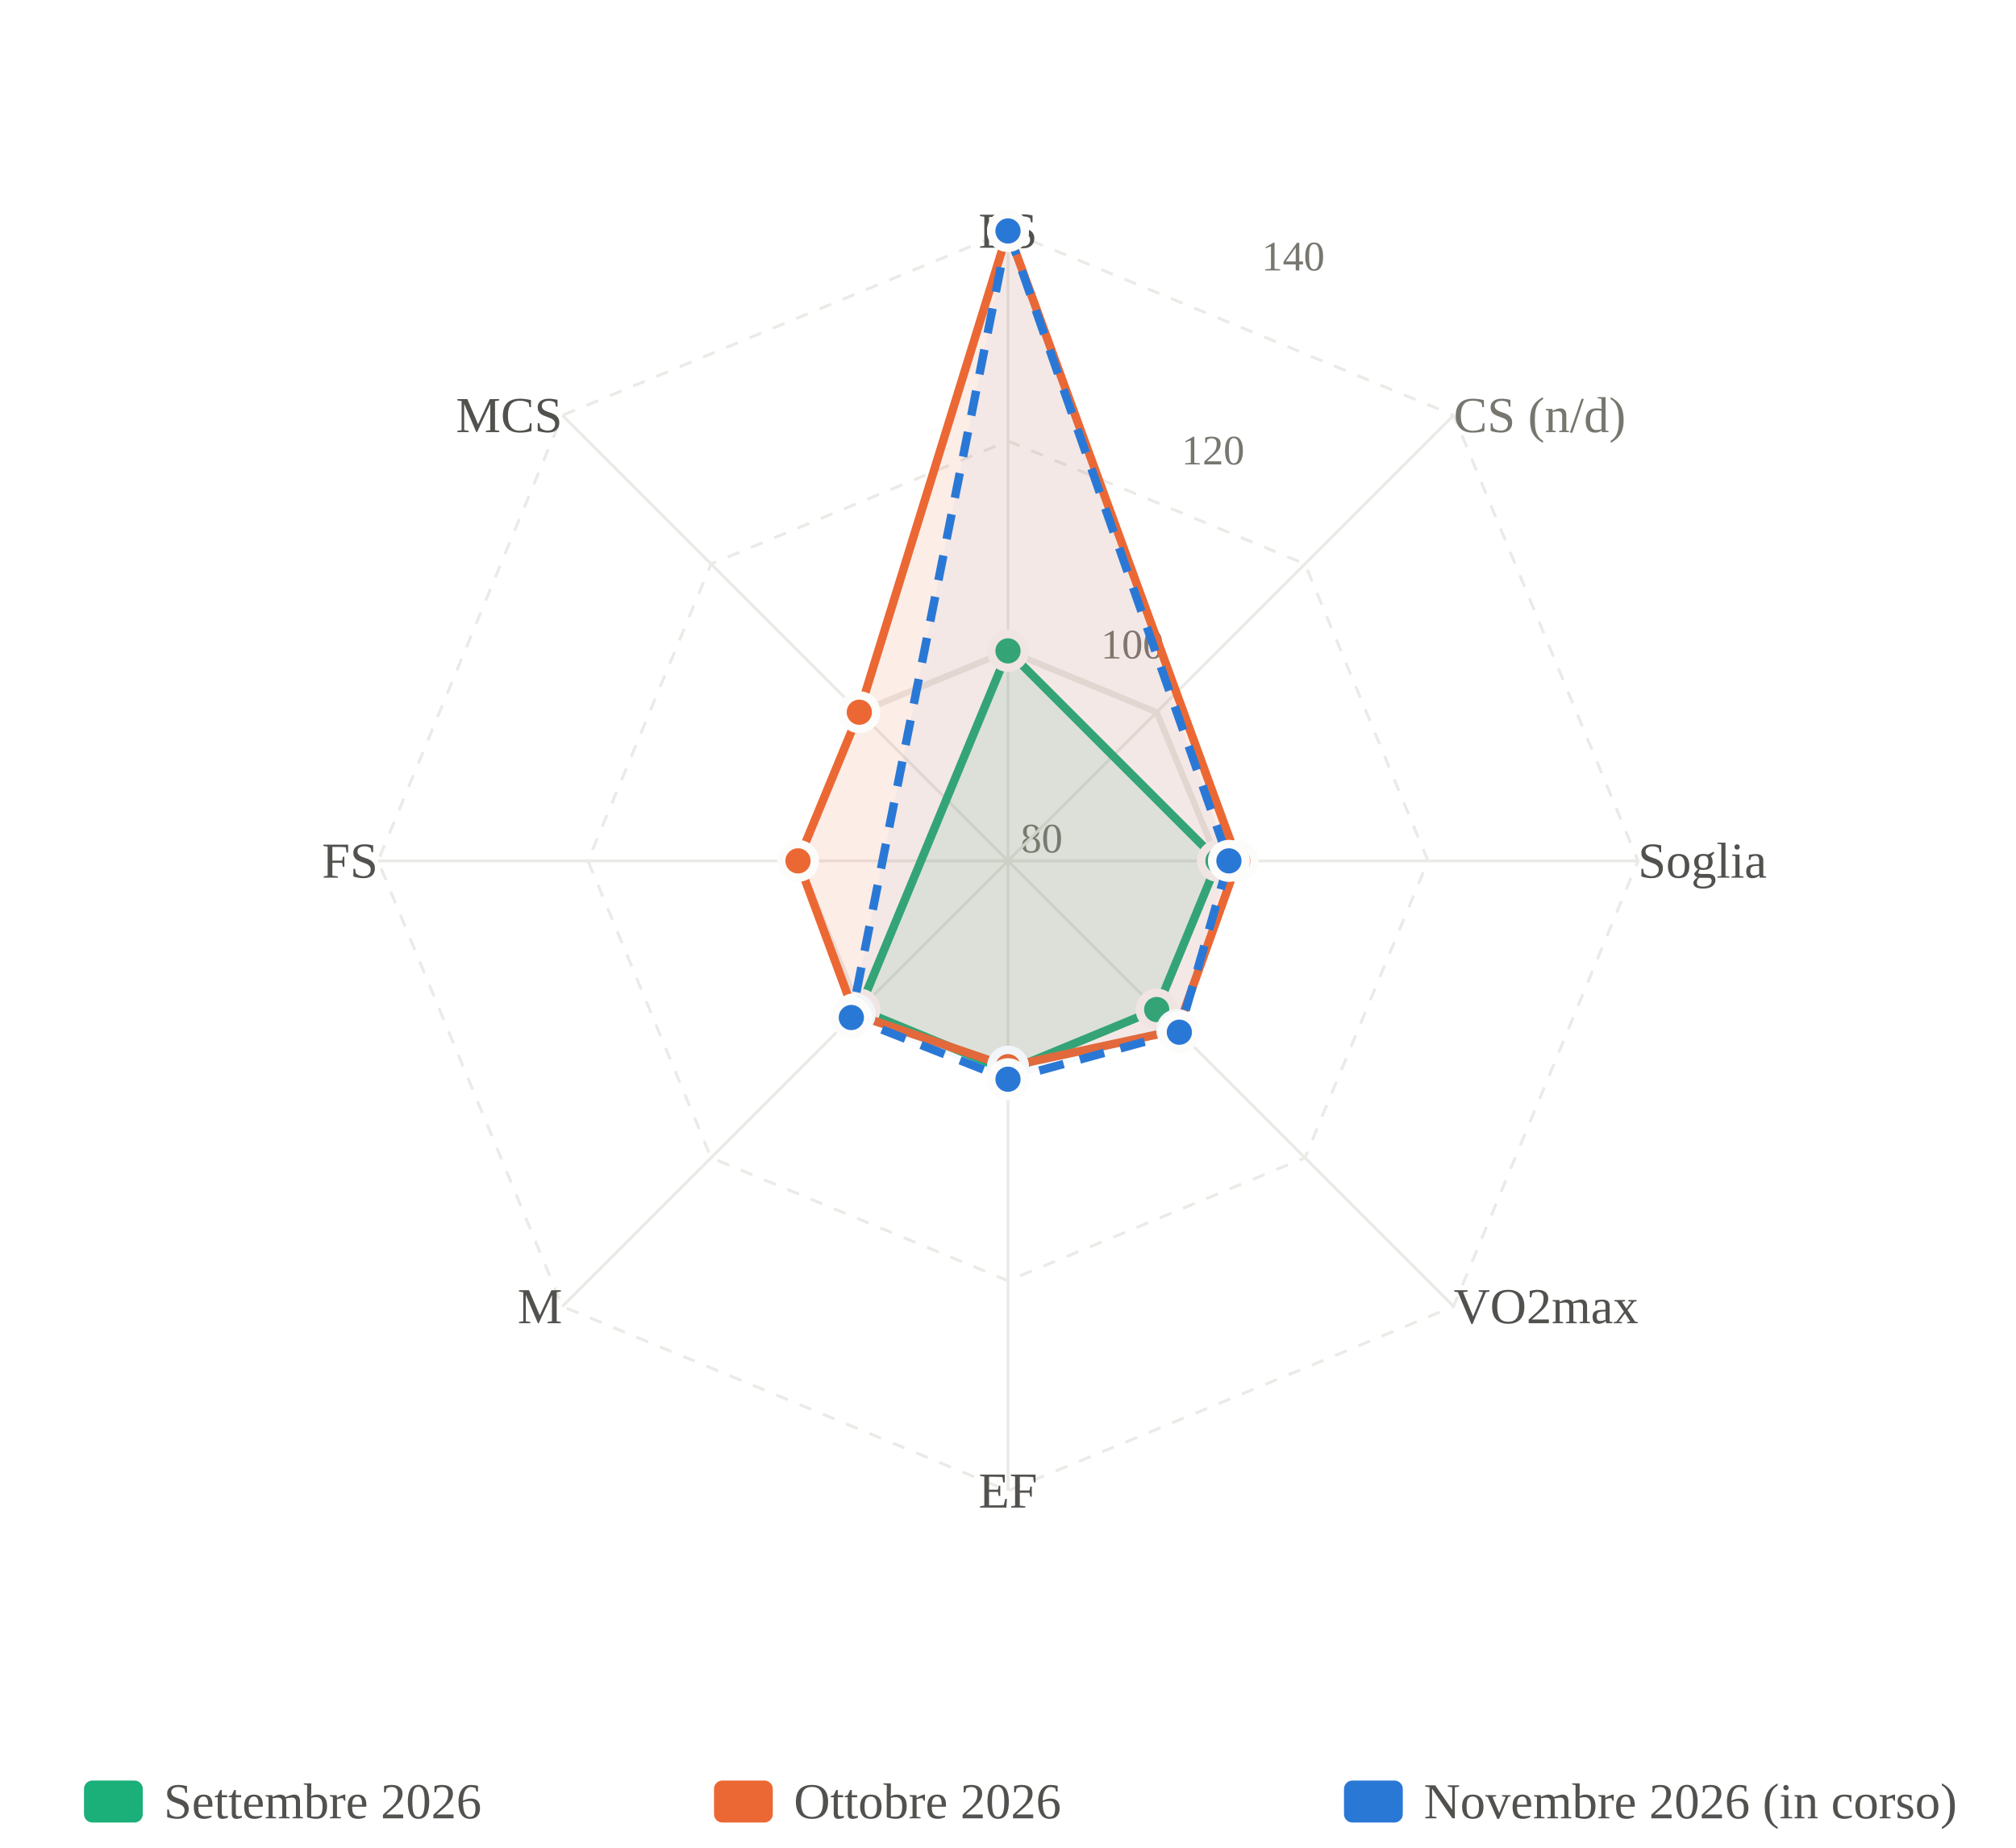
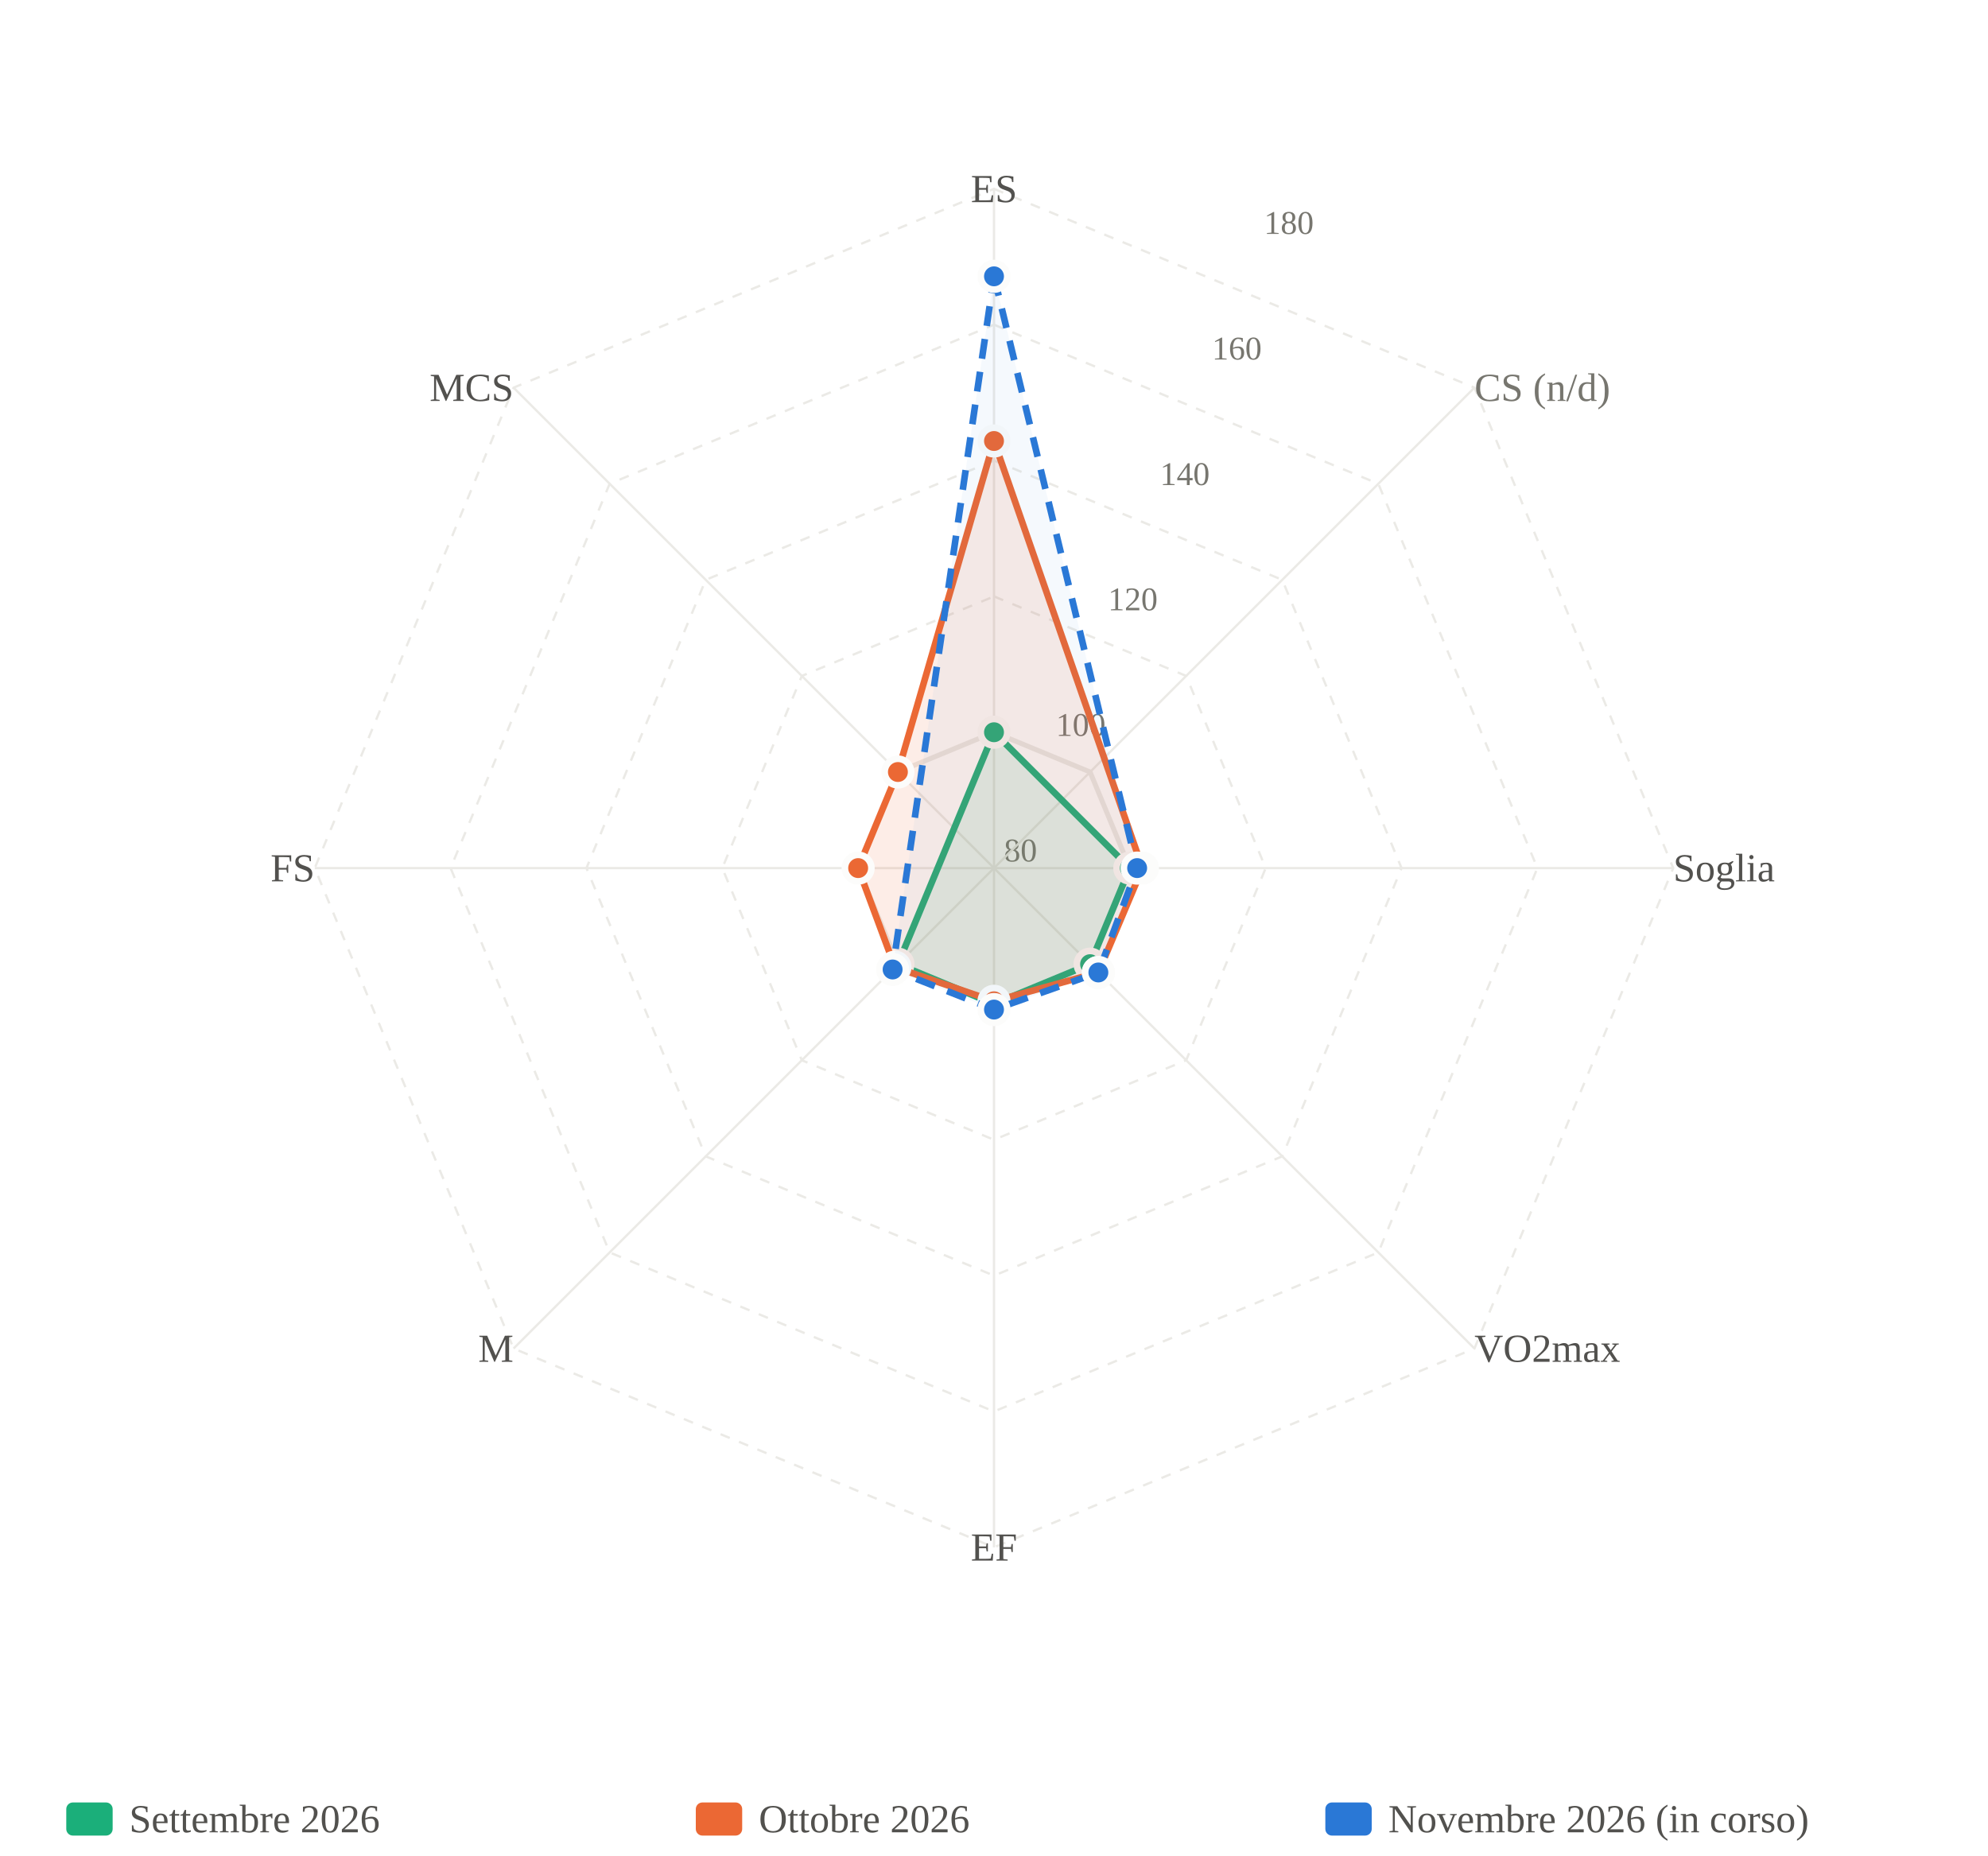
- <svg xmlns="http://www.w3.org/2000/svg" viewBox="0 0 480 440" style="max-width:520px;width:100%;height:auto" role="img" aria-label="Profilo del runner, indice 100 = primo mese">
-   <polygon points="240.0,205.0 240.0,205.0 240.0,205.0 240.0,205.0 240.0,205.0 240.0,205.0 240.0,205.0 240.0,205.0" fill="none" style="stroke:var(--grid, #ebeae6)" stroke-width="0.7" stroke-dasharray="3,3" />
-   <text x="243.0" y="203.0" style="fill:var(--text-muted, #77766f)" font-size="10">80</text>
-   <polygon points="240.0,155.0 275.4,169.6 290.0,205.0 275.4,240.4 240.0,255.0 204.6,240.4 190.0,205.0 204.6,169.6" fill="none" style="stroke:var(--grid, #ebeae6)" stroke-width="1.5" />
-   <text x="262.1" y="156.8" style="fill:var(--text-muted, #77766f)" font-size="10">100</text>
-   <polygon points="240.0,105.0 310.7,134.3 340.0,205.0 310.7,275.7 240.0,305.0 169.3,275.7 140.0,205.0 169.3,134.3" fill="none" style="stroke:var(--grid, #ebeae6)" stroke-width="0.7" stroke-dasharray="3,3" />
-   <text x="281.3" y="110.6" style="fill:var(--text-muted, #77766f)" font-size="10">120</text>
-   <polygon points="240.0,55.0 346.1,98.9 390.0,205.0 346.1,311.1 240.0,355.0 133.9,311.1 90.0,205.0 133.9,98.9" fill="none" style="stroke:var(--grid, #ebeae6)" stroke-width="0.7" stroke-dasharray="3,3" />
-   <text x="300.4" y="64.4" style="fill:var(--text-muted, #77766f)" font-size="10">140</text>
-   <line x1="240" y1="205" x2="240.0" y2="55.0" style="stroke:var(--grid, #ebeae6)" stroke-width="0.7" />
-   <text x="240.0" y="59.0" text-anchor="middle" style="fill:var(--text-secondary, #52514e)" font-size="12">ES</text>
-   <line x1="240" y1="205" x2="346.1" y2="98.9" style="stroke:var(--grid, #ebeae6)" stroke-width="0.7" />
-   <text x="346.1" y="102.9" text-anchor="start" style="fill:var(--text-muted, #77766f)" font-size="12">CS (n/d)</text>
-   <line x1="240" y1="205" x2="390.0" y2="205.0" style="stroke:var(--grid, #ebeae6)" stroke-width="0.7" />
-   <text x="390.0" y="209.0" text-anchor="start" style="fill:var(--text-secondary, #52514e)" font-size="12">Soglia</text>
-   <line x1="240" y1="205" x2="346.1" y2="311.1" style="stroke:var(--grid, #ebeae6)" stroke-width="0.7" />
-   <text x="346.1" y="315.1" text-anchor="start" style="fill:var(--text-secondary, #52514e)" font-size="12">VO2max</text>
-   <line x1="240" y1="205" x2="240.0" y2="355.0" style="stroke:var(--grid, #ebeae6)" stroke-width="0.7" />
-   <text x="240.0" y="359.0" text-anchor="middle" style="fill:var(--text-secondary, #52514e)" font-size="12">EF</text>
-   <line x1="240" y1="205" x2="133.9" y2="311.1" style="stroke:var(--grid, #ebeae6)" stroke-width="0.7" />
-   <text x="133.9" y="315.1" text-anchor="end" style="fill:var(--text-secondary, #52514e)" font-size="12">M</text>
-   <line x1="240" y1="205" x2="90.0" y2="205.0" style="stroke:var(--grid, #ebeae6)" stroke-width="0.7" />
-   <text x="90.0" y="209.0" text-anchor="end" style="fill:var(--text-secondary, #52514e)" font-size="12">FS</text>
-   <line x1="240" y1="205" x2="133.9" y2="98.9" style="stroke:var(--grid, #ebeae6)" stroke-width="0.7" />
-   <text x="133.9" y="102.9" text-anchor="end" style="fill:var(--text-secondary, #52514e)" font-size="12">MCS</text>
-   <polygon points="240.0,155.0 290.0,205.0 275.4,240.4 240.0,255.0 204.6,240.4" style="fill:var(--s3, #1baf7a);stroke:var(--s3, #1baf7a)" fill-opacity="0.12" stroke-width="2" />
-   <circle cx="240.0" cy="155.0" r="4" style="fill:var(--s3, #1baf7a);stroke:var(--surface-1, #fcfcfb)" stroke-width="2" />
-   <circle cx="290.0" cy="205.0" r="4" style="fill:var(--s3, #1baf7a);stroke:var(--surface-1, #fcfcfb)" stroke-width="2" />
-   <circle cx="275.4" cy="240.4" r="4" style="fill:var(--s3, #1baf7a);stroke:var(--surface-1, #fcfcfb)" stroke-width="2" />
-   <circle cx="240.0" cy="255.0" r="4" style="fill:var(--s3, #1baf7a);stroke:var(--surface-1, #fcfcfb)" stroke-width="2" />
-   <circle cx="204.6" cy="240.4" r="4" style="fill:var(--s3, #1baf7a);stroke:var(--surface-1, #fcfcfb)" stroke-width="2" />
-   <polygon points="240.0,55.0 294.7,205.0 280.3,245.3 240.0,254.0 203.5,241.5 190.0,205.0 204.6,169.6" style="fill:var(--s2, #eb6834);stroke:var(--s2, #eb6834)" fill-opacity="0.12" stroke-width="2" />
-   <circle cx="240.0" cy="55.0" r="4" style="fill:var(--s2, #eb6834);stroke:var(--surface-1, #fcfcfb)" stroke-width="2" />
-   <circle cx="294.7" cy="205.0" r="4" style="fill:var(--s2, #eb6834);stroke:var(--surface-1, #fcfcfb)" stroke-width="2" />
-   <circle cx="280.3" cy="245.3" r="4" style="fill:var(--s2, #eb6834);stroke:var(--surface-1, #fcfcfb)" stroke-width="2" />
-   <circle cx="240.0" cy="254.0" r="4" style="fill:var(--s2, #eb6834);stroke:var(--surface-1, #fcfcfb)" stroke-width="2" />
-   <circle cx="203.5" cy="241.5" r="4" style="fill:var(--s2, #eb6834);stroke:var(--surface-1, #fcfcfb)" stroke-width="2" />
-   <circle cx="190.0" cy="205.0" r="4" style="fill:var(--s2, #eb6834);stroke:var(--surface-1, #fcfcfb)" stroke-width="2" />
-   <circle cx="204.6" cy="169.6" r="4" style="fill:var(--s2, #eb6834);stroke:var(--surface-1, #fcfcfb)" stroke-width="2" />
-   <polygon points="240.0,55.0 292.6,205.0 280.8,245.8 240.0,257.0 202.7,242.3" style="fill:var(--s1, #2a78d6);stroke:var(--s1, #2a78d6)" fill-opacity="0.05" stroke-width="2" stroke-dasharray="6,4" />
-   <circle cx="240.0" cy="55.0" r="4" style="fill:var(--s1, #2a78d6);stroke:var(--surface-1, #fcfcfb)" stroke-width="2" />
-   <circle cx="292.6" cy="205.0" r="4" style="fill:var(--s1, #2a78d6);stroke:var(--surface-1, #fcfcfb)" stroke-width="2" />
-   <circle cx="280.8" cy="245.8" r="4" style="fill:var(--s1, #2a78d6);stroke:var(--surface-1, #fcfcfb)" stroke-width="2" />
-   <circle cx="240.0" cy="257.0" r="4" style="fill:var(--s1, #2a78d6);stroke:var(--surface-1, #fcfcfb)" stroke-width="2" />
-   <circle cx="202.7" cy="242.3" r="4" style="fill:var(--s1, #2a78d6);stroke:var(--surface-1, #fcfcfb)" stroke-width="2" />
-   <rect x="20" y="424" width="14" height="10" style="fill:var(--s3, #1baf7a)" rx="2" />
-   <text x="39" y="433" style="fill:var(--text-secondary, #52514e)" font-size="12">Settembre 2026</text>
-   <rect x="170" y="424" width="14" height="10" style="fill:var(--s2, #eb6834)" rx="2" />
-   <text x="189" y="433" style="fill:var(--text-secondary, #52514e)" font-size="12">Ottobre 2026</text>
-   <rect x="320" y="424" width="14" height="10" style="fill:var(--s1, #2a78d6)" rx="2" />
-   <text x="339" y="433" style="fill:var(--text-secondary, #52514e)" font-size="12">Novembre 2026 (in corso)</text>
+ <svg xmlns="http://www.w3.org/2000/svg" viewBox="0 0 600 560" style="max-width:760px;width:100%;height:auto" role="img" aria-label="Profilo del runner, indice 100 = primo mese">
+   <polygon points="300.0,262.0 300.0,262.0 300.0,262.0 300.0,262.0 300.0,262.0 300.0,262.0 300.0,262.0 300.0,262.0" fill="none" style="stroke:var(--grid, #ebeae6)" stroke-width="0.7" stroke-dasharray="3,3" />
+   <text x="303.0" y="260.0" style="fill:var(--text-muted, #77766f)" font-size="10">80</text>
+   <polygon points="300.0,221.0 329.0,233.0 341.0,262.0 329.0,291.0 300.0,303.0 271.0,291.0 259.0,262.0 271.0,233.0" fill="none" style="stroke:var(--grid, #ebeae6)" stroke-width="1.5" />
+   <text x="318.7" y="222.1" style="fill:var(--text-muted, #77766f)" font-size="10">100</text>
+   <polygon points="300.0,180.0 358.0,204.0 382.0,262.0 358.0,320.0 300.0,344.0 242.0,320.0 218.0,262.0 242.0,204.0" fill="none" style="stroke:var(--grid, #ebeae6)" stroke-width="0.7" stroke-dasharray="3,3" />
+   <text x="334.4" y="184.2" style="fill:var(--text-muted, #77766f)" font-size="10">120</text>
+   <polygon points="300.0,139.0 387.0,175.0 423.0,262.0 387.0,349.0 300.0,385.0 213.0,349.0 177.0,262.0 213.0,175.0" fill="none" style="stroke:var(--grid, #ebeae6)" stroke-width="0.7" stroke-dasharray="3,3" />
+   <text x="350.1" y="146.4" style="fill:var(--text-muted, #77766f)" font-size="10">140</text>
+   <polygon points="300.0,98.0 416.0,146.0 464.0,262.0 416.0,378.0 300.0,426.0 184.0,378.0 136.0,262.0 184.0,146.0" fill="none" style="stroke:var(--grid, #ebeae6)" stroke-width="0.7" stroke-dasharray="3,3" />
+   <text x="365.8" y="108.5" style="fill:var(--text-muted, #77766f)" font-size="10">160</text>
+   <polygon points="300.0,57.0 445.0,117.0 505.0,262.0 445.0,407.0 300.0,467.0 155.0,407.0 95.0,262.0 155.0,117.0" fill="none" style="stroke:var(--grid, #ebeae6)" stroke-width="0.7" stroke-dasharray="3,3" />
+   <text x="381.5" y="70.6" style="fill:var(--text-muted, #77766f)" font-size="10">180</text>
+   <line x1="300" y1="262" x2="300.0" y2="57.0" style="stroke:var(--grid, #ebeae6)" stroke-width="0.7" />
+   <text x="300.0" y="61.0" text-anchor="middle" style="fill:var(--text-secondary, #52514e)" font-size="12">ES</text>
+   <line x1="300" y1="262" x2="445.0" y2="117.0" style="stroke:var(--grid, #ebeae6)" stroke-width="0.7" />
+   <text x="445.0" y="121.0" text-anchor="start" style="fill:var(--text-muted, #77766f)" font-size="12">CS (n/d)</text>
+   <line x1="300" y1="262" x2="505.0" y2="262.0" style="stroke:var(--grid, #ebeae6)" stroke-width="0.7" />
+   <text x="505.0" y="266.0" text-anchor="start" style="fill:var(--text-secondary, #52514e)" font-size="12">Soglia</text>
+   <line x1="300" y1="262" x2="445.0" y2="407.0" style="stroke:var(--grid, #ebeae6)" stroke-width="0.7" />
+   <text x="445.0" y="411.0" text-anchor="start" style="fill:var(--text-secondary, #52514e)" font-size="12">VO2max</text>
+   <line x1="300" y1="262" x2="300.0" y2="467.0" style="stroke:var(--grid, #ebeae6)" stroke-width="0.7" />
+   <text x="300.0" y="471.0" text-anchor="middle" style="fill:var(--text-secondary, #52514e)" font-size="12">EF</text>
+   <line x1="300" y1="262" x2="155.0" y2="407.0" style="stroke:var(--grid, #ebeae6)" stroke-width="0.7" />
+   <text x="155.0" y="411.0" text-anchor="end" style="fill:var(--text-secondary, #52514e)" font-size="12">M</text>
+   <line x1="300" y1="262" x2="95.0" y2="262.0" style="stroke:var(--grid, #ebeae6)" stroke-width="0.7" />
+   <text x="95.0" y="266.0" text-anchor="end" style="fill:var(--text-secondary, #52514e)" font-size="12">FS</text>
+   <line x1="300" y1="262" x2="155.0" y2="117.0" style="stroke:var(--grid, #ebeae6)" stroke-width="0.7" />
+   <text x="155.0" y="121.0" text-anchor="end" style="fill:var(--text-secondary, #52514e)" font-size="12">MCS</text>
+   <polygon points="300.0,221.0 341.0,262.0 329.0,291.0 300.0,303.0 271.0,291.0" style="fill:var(--s3, #1baf7a);stroke:var(--s3, #1baf7a)" fill-opacity="0.12" stroke-width="2" />
+   <circle cx="300.0" cy="221.0" r="4" style="fill:var(--s3, #1baf7a);stroke:var(--surface-1, #fcfcfb)" stroke-width="2" />
+   <circle cx="341.0" cy="262.0" r="4" style="fill:var(--s3, #1baf7a);stroke:var(--surface-1, #fcfcfb)" stroke-width="2" />
+   <circle cx="329.0" cy="291.0" r="4" style="fill:var(--s3, #1baf7a);stroke:var(--surface-1, #fcfcfb)" stroke-width="2" />
+   <circle cx="300.0" cy="303.0" r="4" style="fill:var(--s3, #1baf7a);stroke:var(--surface-1, #fcfcfb)" stroke-width="2" />
+   <circle cx="271.0" cy="291.0" r="4" style="fill:var(--s3, #1baf7a);stroke:var(--surface-1, #fcfcfb)" stroke-width="2" />
+   <polygon points="300.0,133.1 344.8,262.0 331.5,293.5 300.0,302.2 270.1,291.9 259.0,262.0 271.0,233.0" style="fill:var(--s2, #eb6834);stroke:var(--s2, #eb6834)" fill-opacity="0.12" stroke-width="2" />
+   <circle cx="300.0" cy="133.1" r="4" style="fill:var(--s2, #eb6834);stroke:var(--surface-1, #fcfcfb)" stroke-width="2" />
+   <circle cx="344.8" cy="262.0" r="4" style="fill:var(--s2, #eb6834);stroke:var(--surface-1, #fcfcfb)" stroke-width="2" />
+   <circle cx="331.5" cy="293.5" r="4" style="fill:var(--s2, #eb6834);stroke:var(--surface-1, #fcfcfb)" stroke-width="2" />
+   <circle cx="300.0" cy="302.2" r="4" style="fill:var(--s2, #eb6834);stroke:var(--surface-1, #fcfcfb)" stroke-width="2" />
+   <circle cx="270.1" cy="291.9" r="4" style="fill:var(--s2, #eb6834);stroke:var(--surface-1, #fcfcfb)" stroke-width="2" />
+   <circle cx="259.0" cy="262.0" r="4" style="fill:var(--s2, #eb6834);stroke:var(--surface-1, #fcfcfb)" stroke-width="2" />
+   <circle cx="271.0" cy="233.0" r="4" style="fill:var(--s2, #eb6834);stroke:var(--surface-1, #fcfcfb)" stroke-width="2" />
+   <polygon points="300.0,83.4 343.2,262.0 331.5,293.5 300.0,304.7 269.4,292.6" style="fill:var(--s1, #2a78d6);stroke:var(--s1, #2a78d6)" fill-opacity="0.05" stroke-width="2" stroke-dasharray="6,4" />
+   <circle cx="300.0" cy="83.4" r="4" style="fill:var(--s1, #2a78d6);stroke:var(--surface-1, #fcfcfb)" stroke-width="2" />
+   <circle cx="343.2" cy="262.0" r="4" style="fill:var(--s1, #2a78d6);stroke:var(--surface-1, #fcfcfb)" stroke-width="2" />
+   <circle cx="331.5" cy="293.5" r="4" style="fill:var(--s1, #2a78d6);stroke:var(--surface-1, #fcfcfb)" stroke-width="2" />
+   <circle cx="300.0" cy="304.7" r="4" style="fill:var(--s1, #2a78d6);stroke:var(--surface-1, #fcfcfb)" stroke-width="2" />
+   <circle cx="269.4" cy="292.6" r="4" style="fill:var(--s1, #2a78d6);stroke:var(--surface-1, #fcfcfb)" stroke-width="2" />
+   <rect x="20" y="544" width="14" height="10" style="fill:var(--s3, #1baf7a)" rx="2" />
+   <text x="39" y="553" style="fill:var(--text-secondary, #52514e)" font-size="12">Settembre 2026</text>
+   <rect x="210" y="544" width="14" height="10" style="fill:var(--s2, #eb6834)" rx="2" />
+   <text x="229" y="553" style="fill:var(--text-secondary, #52514e)" font-size="12">Ottobre 2026</text>
+   <rect x="400" y="544" width="14" height="10" style="fill:var(--s1, #2a78d6)" rx="2" />
+   <text x="419" y="553" style="fill:var(--text-secondary, #52514e)" font-size="12">Novembre 2026 (in corso)</text>
</svg>
